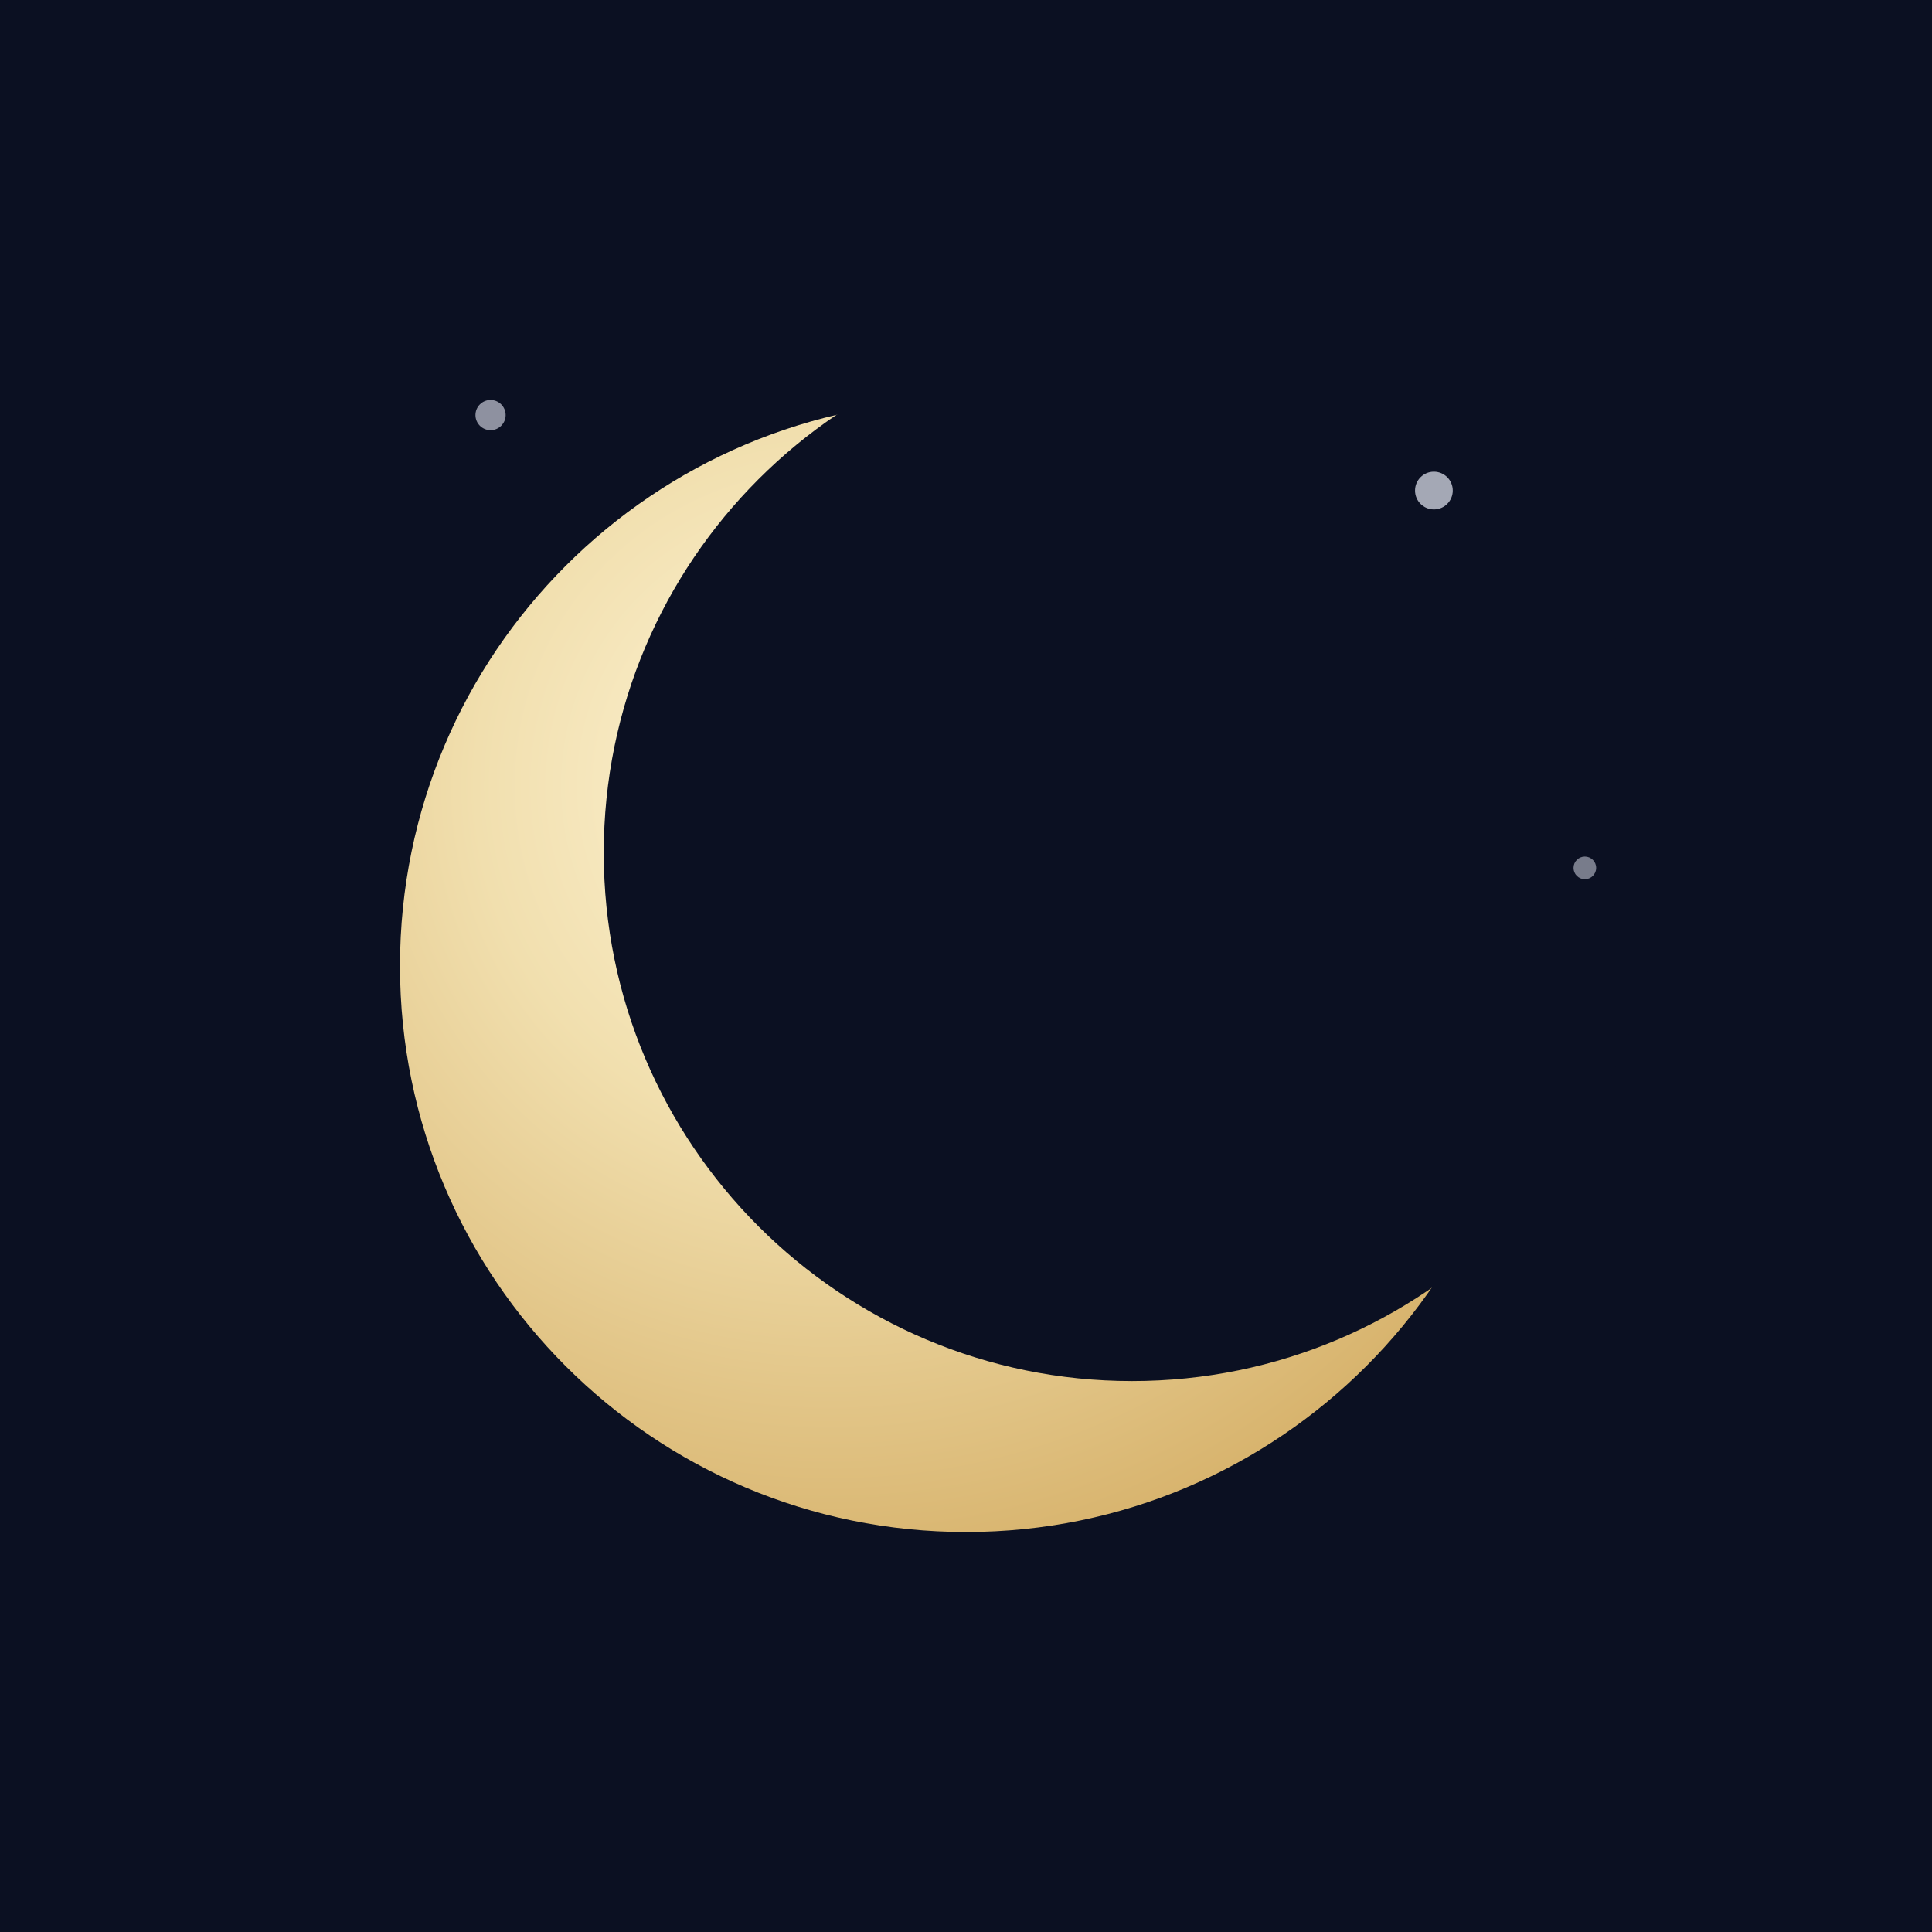
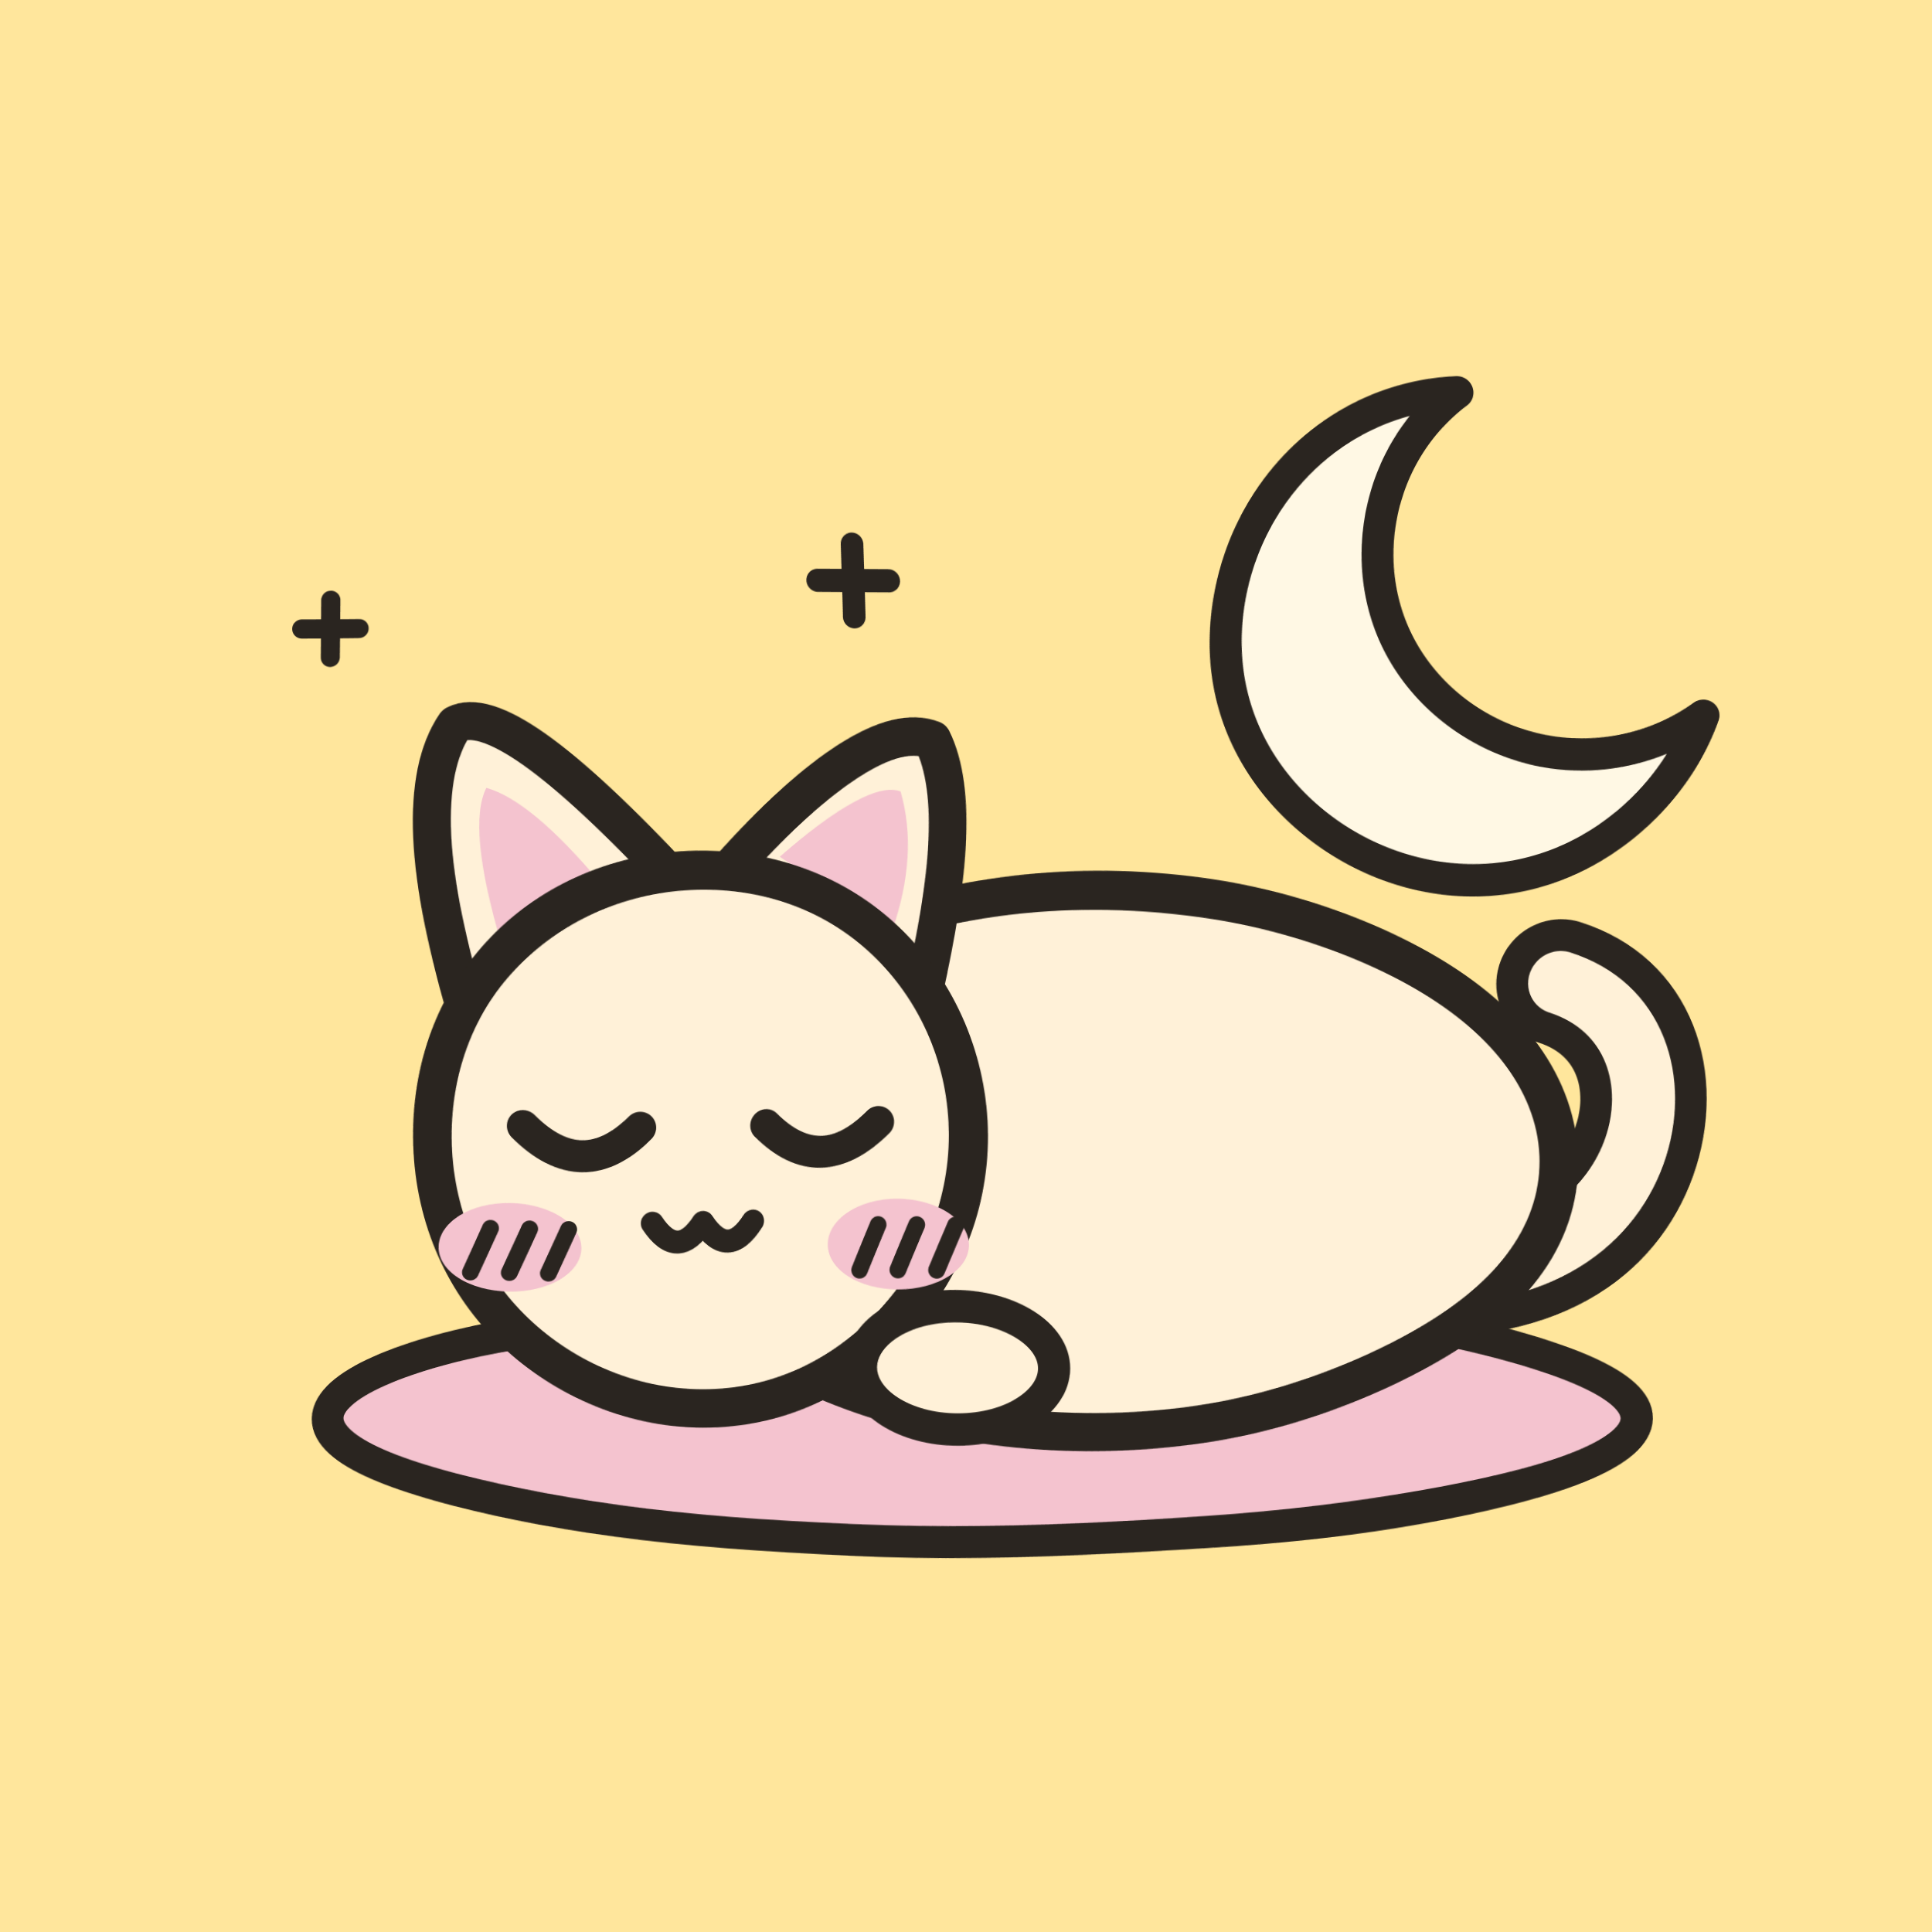
<svg xmlns="http://www.w3.org/2000/svg" viewBox="0 0 512 512">
-   <defs>
-     <radialGradient id="m" cx="38%" cy="34%" r="70%">
-       <stop offset="0" stop-color="#FFF6DA" />
-       <stop offset=".45" stop-color="#F1DFAE" />
-       <stop offset="1" stop-color="#D8B46E" />
-     </radialGradient>
-   </defs>
-   <rect width="512" height="512" fill="#0B1022" />
-   <circle cx="256" cy="256" r="150" fill="url(#m)" />
-   <circle cx="300" cy="226" r="140" fill="#0B1022" />
-   <circle cx="380" cy="130" r="5" fill="#E6E8F4" opacity=".7" />
-   <circle cx="420" cy="230" r="3" fill="#E6E8F4" opacity=".5" />
-   <circle cx="130" cy="110" r="4" fill="#E6E8F4" opacity=".6" />
+   <rect width="512" height="512" fill="#FFE69C" />
+   <g transform="translate(36 70) scale(1.7)">
+     <defs>
+       <filter id="wob" x="-5%" y="-5%" width="110%" height="110%">
+         <feTurbulence type="fractalNoise" baseFrequency="0.018" numOctaves="1" seed="4" />
+         <feDisplacementMap in="SourceGraphic" scale="2.6" />
+       </filter>
+     </defs>
+     <g filter="url(#wob)" stroke="#2A2520" stroke-linecap="round" stroke-linejoin="round">
+       <path d="M206 20 A38 38 0 1 0 244 70 A30 30 0 1 1 206 20 Z" fill="#FFF8E4" stroke-width="5" />
+       <path d="M112 44 v11 M106.5 49.5 h11" stroke-width="3.5" />
+       <path d="M30 52 v9 M25.5 56.5 h9" stroke-width="3" />
+       <ellipse cx="132" cy="180" rx="102" ry="19" fill="#F4C3CF" stroke-width="5" />
+       <g class="cat-body">
+         <path d="M196 158 C 238 160, 246 120, 222 112" fill="none" stroke-width="20" />
+         <path d="M196 158 C 238 160, 246 120, 222 112" fill="none" stroke="#FFF1D8" stroke-width="10" />
+         <ellipse cx="150" cy="140" rx="72" ry="42" fill="#FFF1D8" stroke-width="6" />
+         <path d="M52 118 Q42 84 50 72 Q58 68 84 96" fill="#FFF1D8" stroke-width="6" />
+         <path d="M57 106 Q52 88 55 82 Q62 84 72 96" fill="#F4C3CF" stroke="none" />
+         <path d="M92 94 Q114 70 124 74 Q130 86 122 118" fill="#FFF1D8" stroke-width="6" />
+         <path d="M100 92 Q114 80 119 82 Q122 92 118 104" fill="#F4C3CF" stroke="none" />
+         <circle cx="88" cy="136" r="42" fill="#FFF1D8" stroke-width="6" />
+         <path d="M60 134 q9 9 18 0" fill="none" stroke-width="5" />
+         <path d="M98 134 q9 9 18 0" fill="none" stroke-width="5" />
+         <ellipse cx="58" cy="153" rx="11" ry="7" fill="#F4C3CF" stroke="none" />
+         <ellipse cx="119" cy="153" rx="11" ry="7" fill="#F4C3CF" stroke="none" />
+         <path d="M52 157 l3 -7 M58 157 l3 -7 M64 157 l3 -7 M113 157 l3 -7 M119 157 l3 -7 M125 157 l3 -7" stroke-width="2.6" />
+         <path d="M80 149 q4 6 8 0 q4 6 8 0" fill="none" stroke-width="3.6" />
+         <ellipse cx="128" cy="172" rx="15" ry="9.5" fill="#FFF1D8" stroke-width="5" />
+       </g>
+     </g>
+   </g>
</svg>
